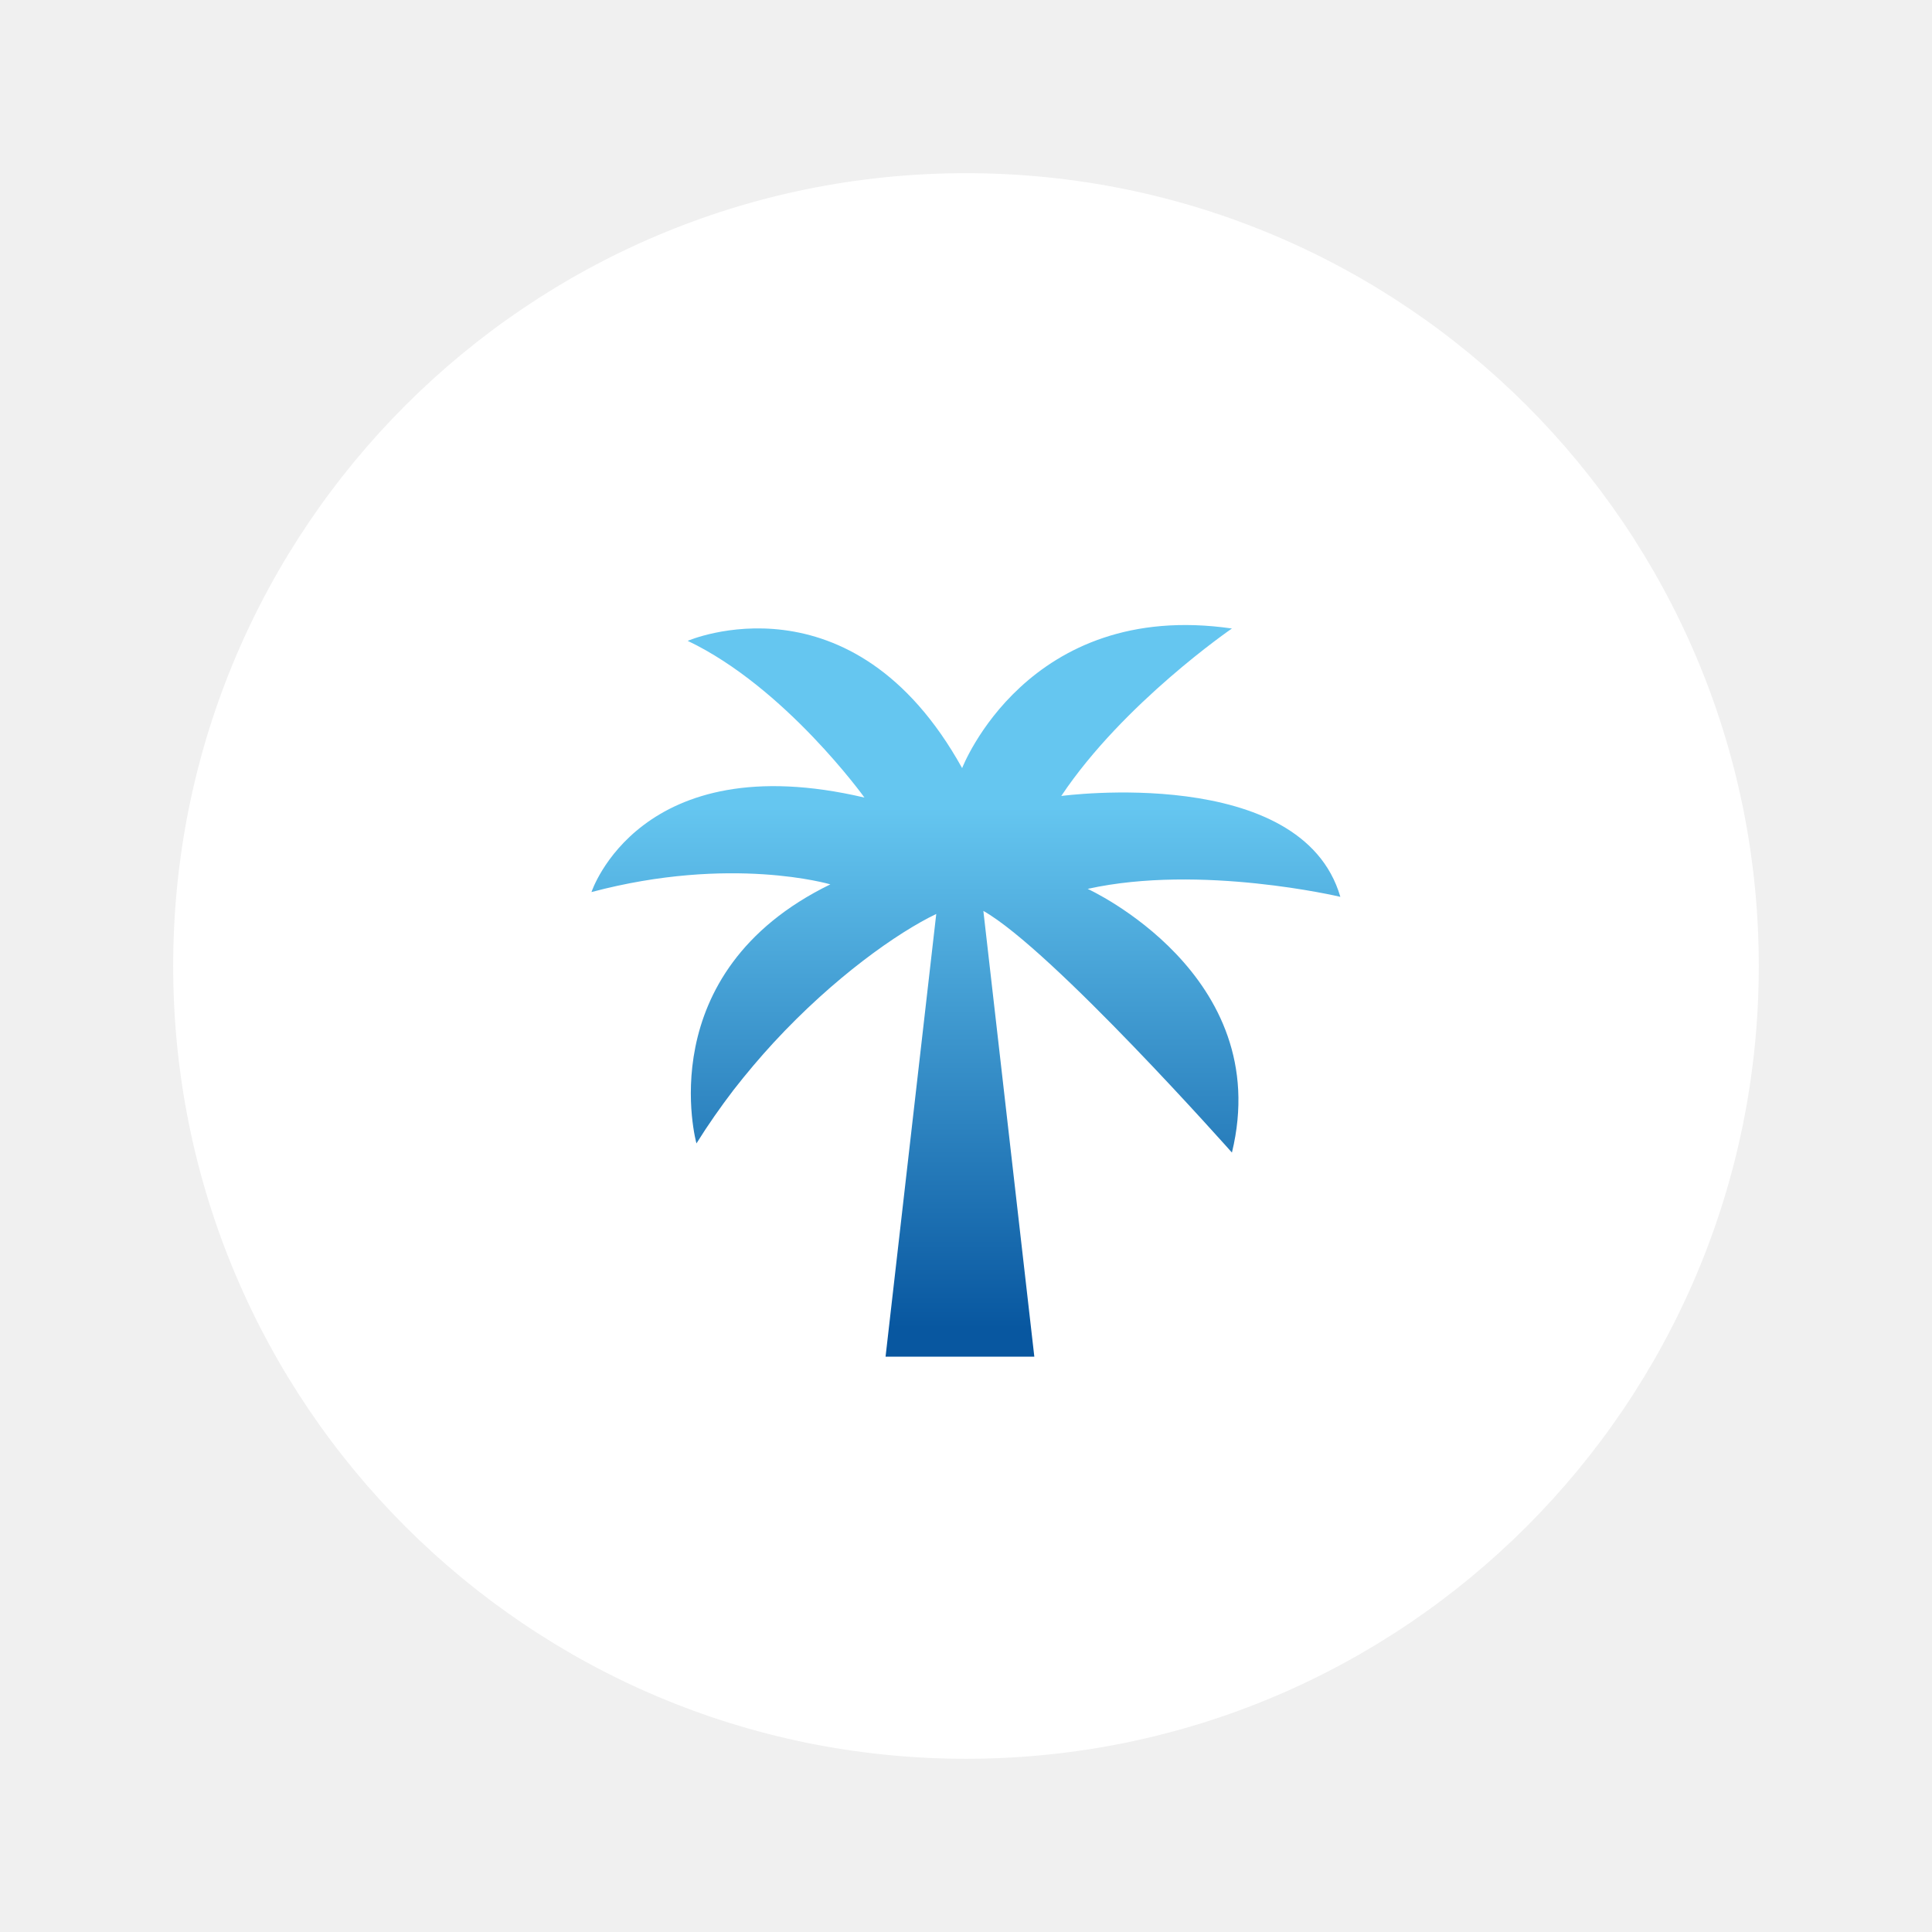
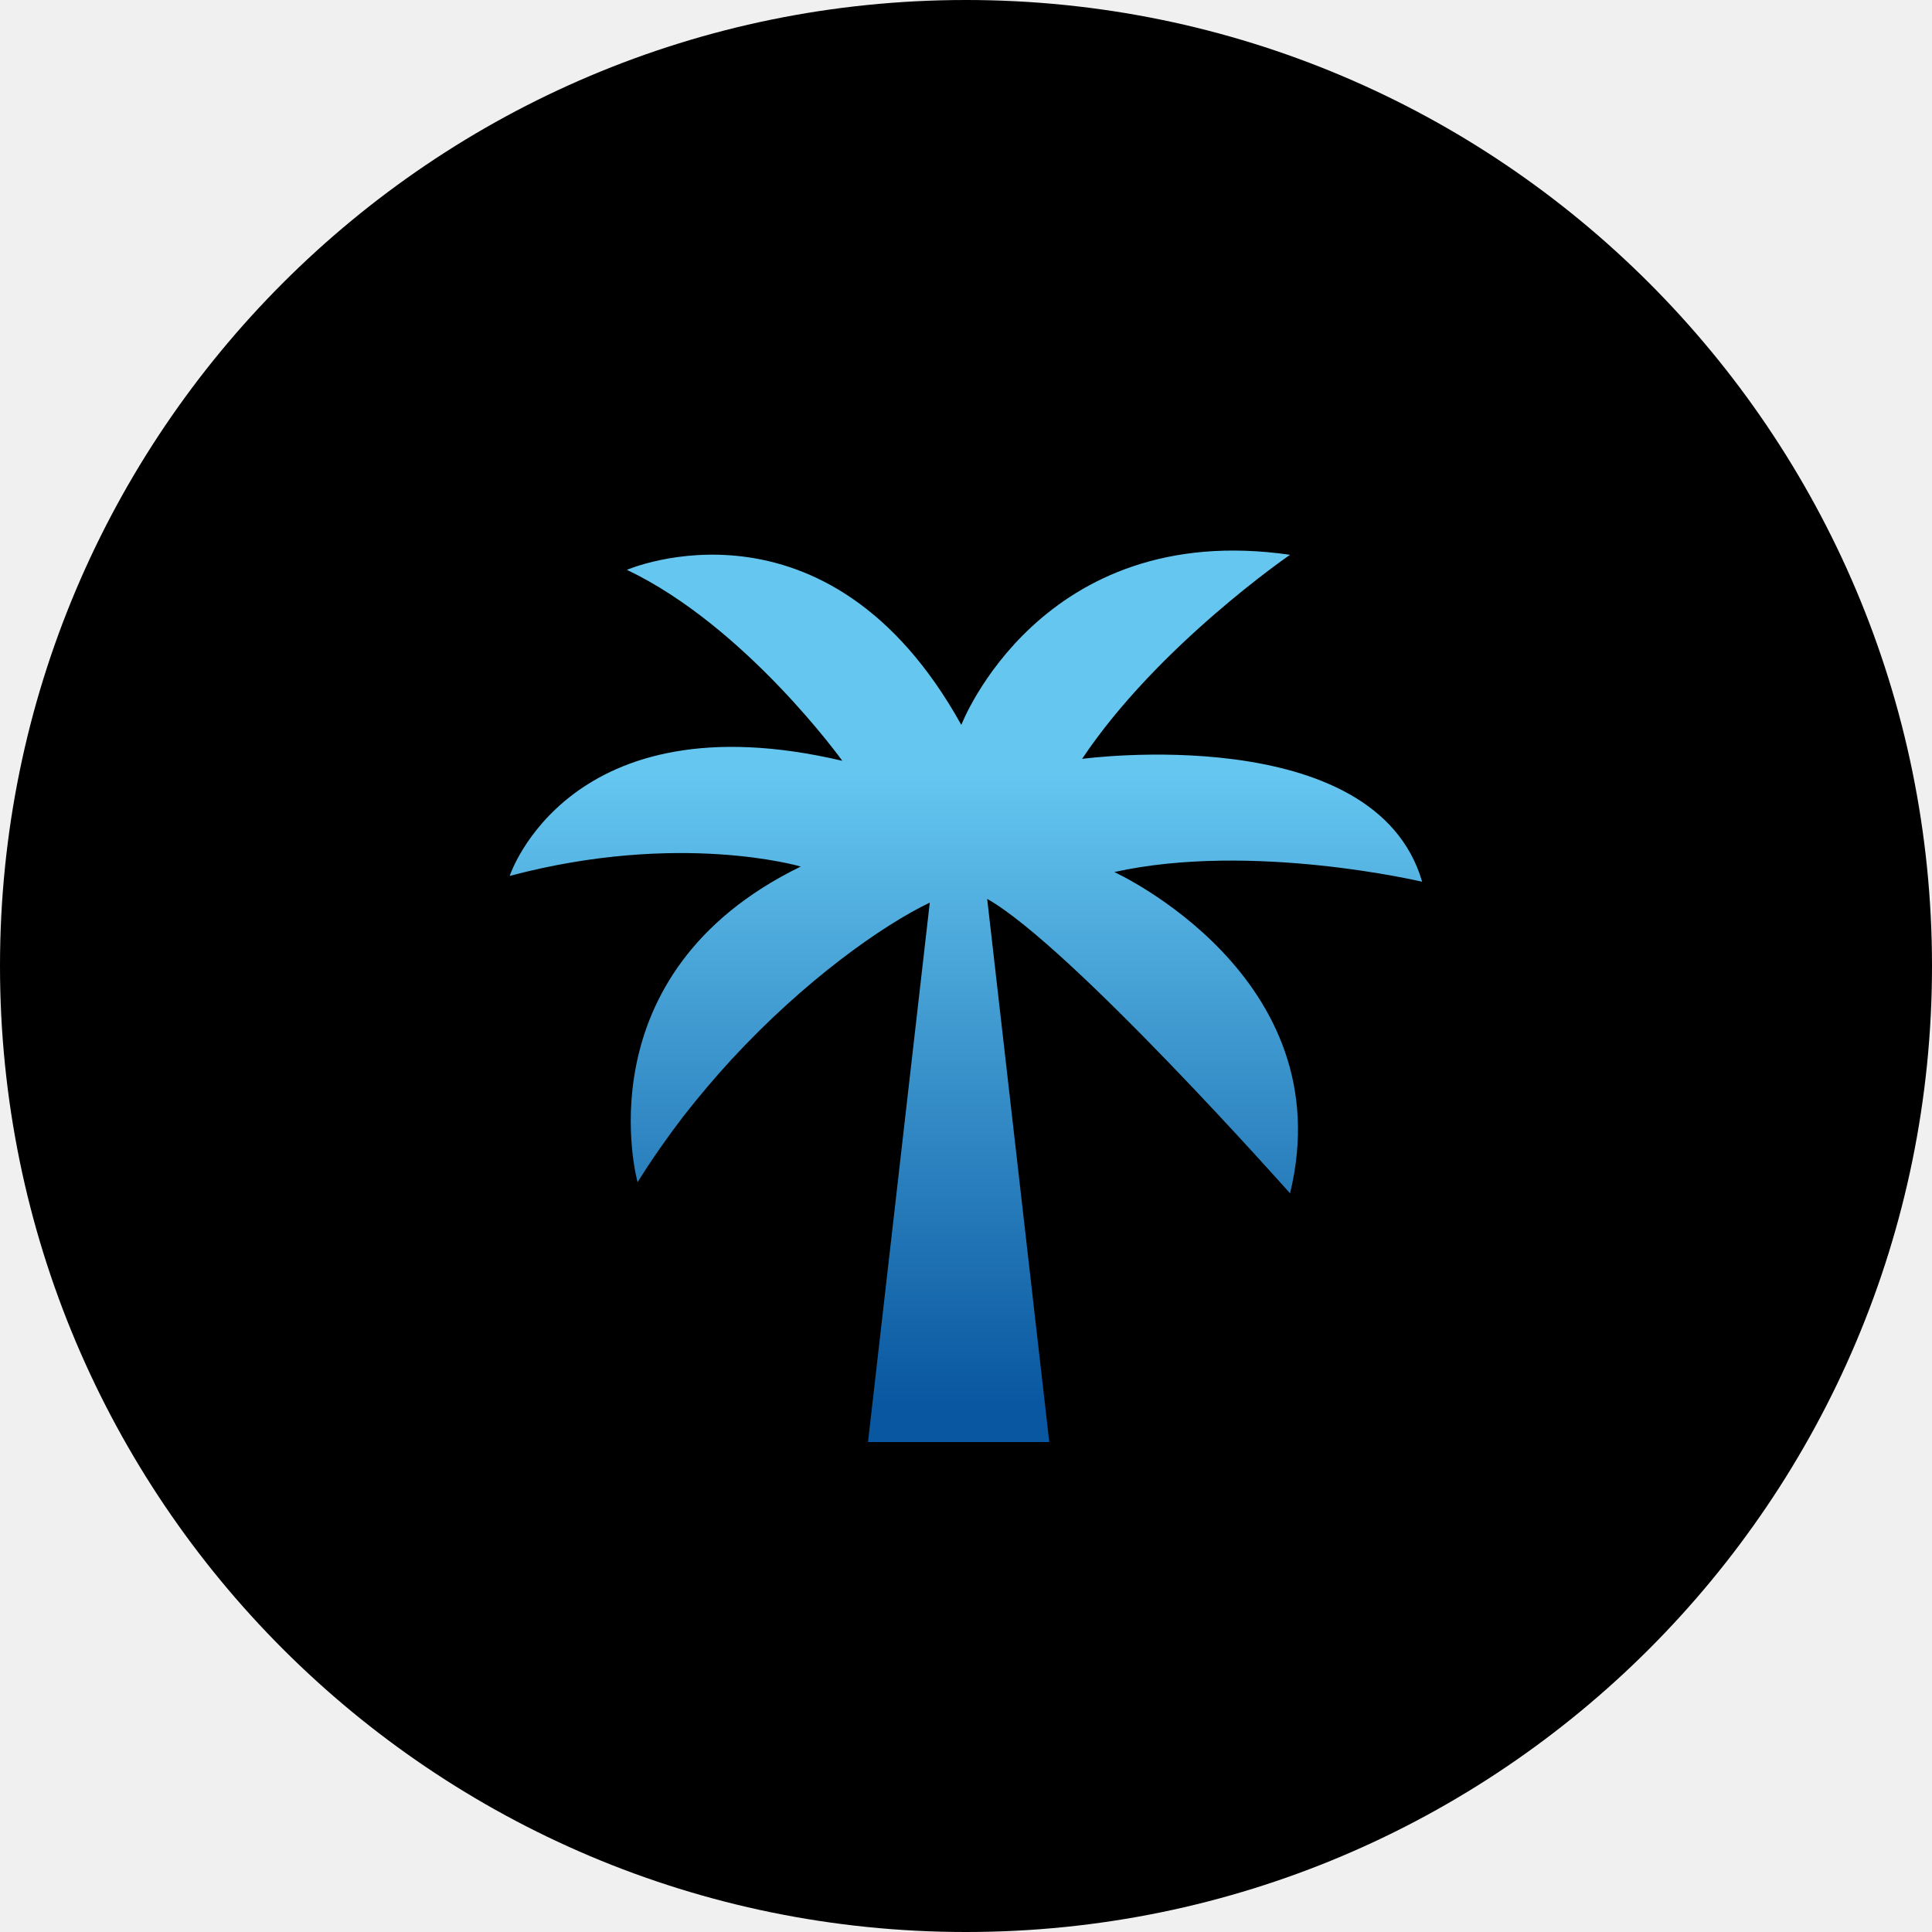
- <svg xmlns="http://www.w3.org/2000/svg" width="145.582" height="145.583" enable-background="new 0 0 145.582 145.583" version="1.1" xml:space="preserve">
+ <svg xmlns="http://www.w3.org/2000/svg" enable-background="new 0 0 145.582 145.583" version="1.1" xml:space="preserve" viewBox="13.05 13.05 119.48 119.48">
  <linearGradient id="SVGID_1_" x1="0.5" x2="0.5" y1="0.25" y2="0.96">
    <stop offset="0" stop-color="#65C6F0" />
    <stop offset="1" stop-color="#0857A0" />
  </linearGradient>
  <g class="layer">
-     <circle cx="72.79" cy="72.79" fill="#ffffff" id="svg_1" r="59.74" />
+     <circle cx="72.79" cy="72.79" fill="#000000" id="svg_1" r="59.74" />
    <path d="m101,67.58c-2.92,-10.05 -21.03,-7.6 -21.03,-7.6c4.68,-7.01 12.86,-12.62 12.86,-12.62c-15.43,-2.23 -20.33,10.52 -20.33,10.52c-8.3,-14.96 -20.68,-9.59 -20.68,-9.59c7.36,3.51 13.32,11.81 13.32,11.81c-16.94,-3.98 -20.57,7.12 -20.57,7.12c10.52,-2.8 18,-0.58 18,-0.58c-13.67,6.66 -10.09,19.52 -10.09,19.52c0.88,-1.41 1.82,-2.75 2.79,-4.02c0.98,-1.26 1.99,-2.45 3.01,-3.56c4.56,-4.94 9.37,-8.32 12.27,-9.71l-3.82,33.36l4.22,0l1.39,0l1.38,0l4.22,0l-3.84,-33.59c5.18,2.93 18.73,18.21 18.73,18.21c3.27,-13.43 -10.87,-19.87 -10.87,-19.87c8.53,-1.89 19.04,0.6 19.04,0.6z" fill="url(#SVGID_1_)" id="svg_2" />
  </g>
</svg>
